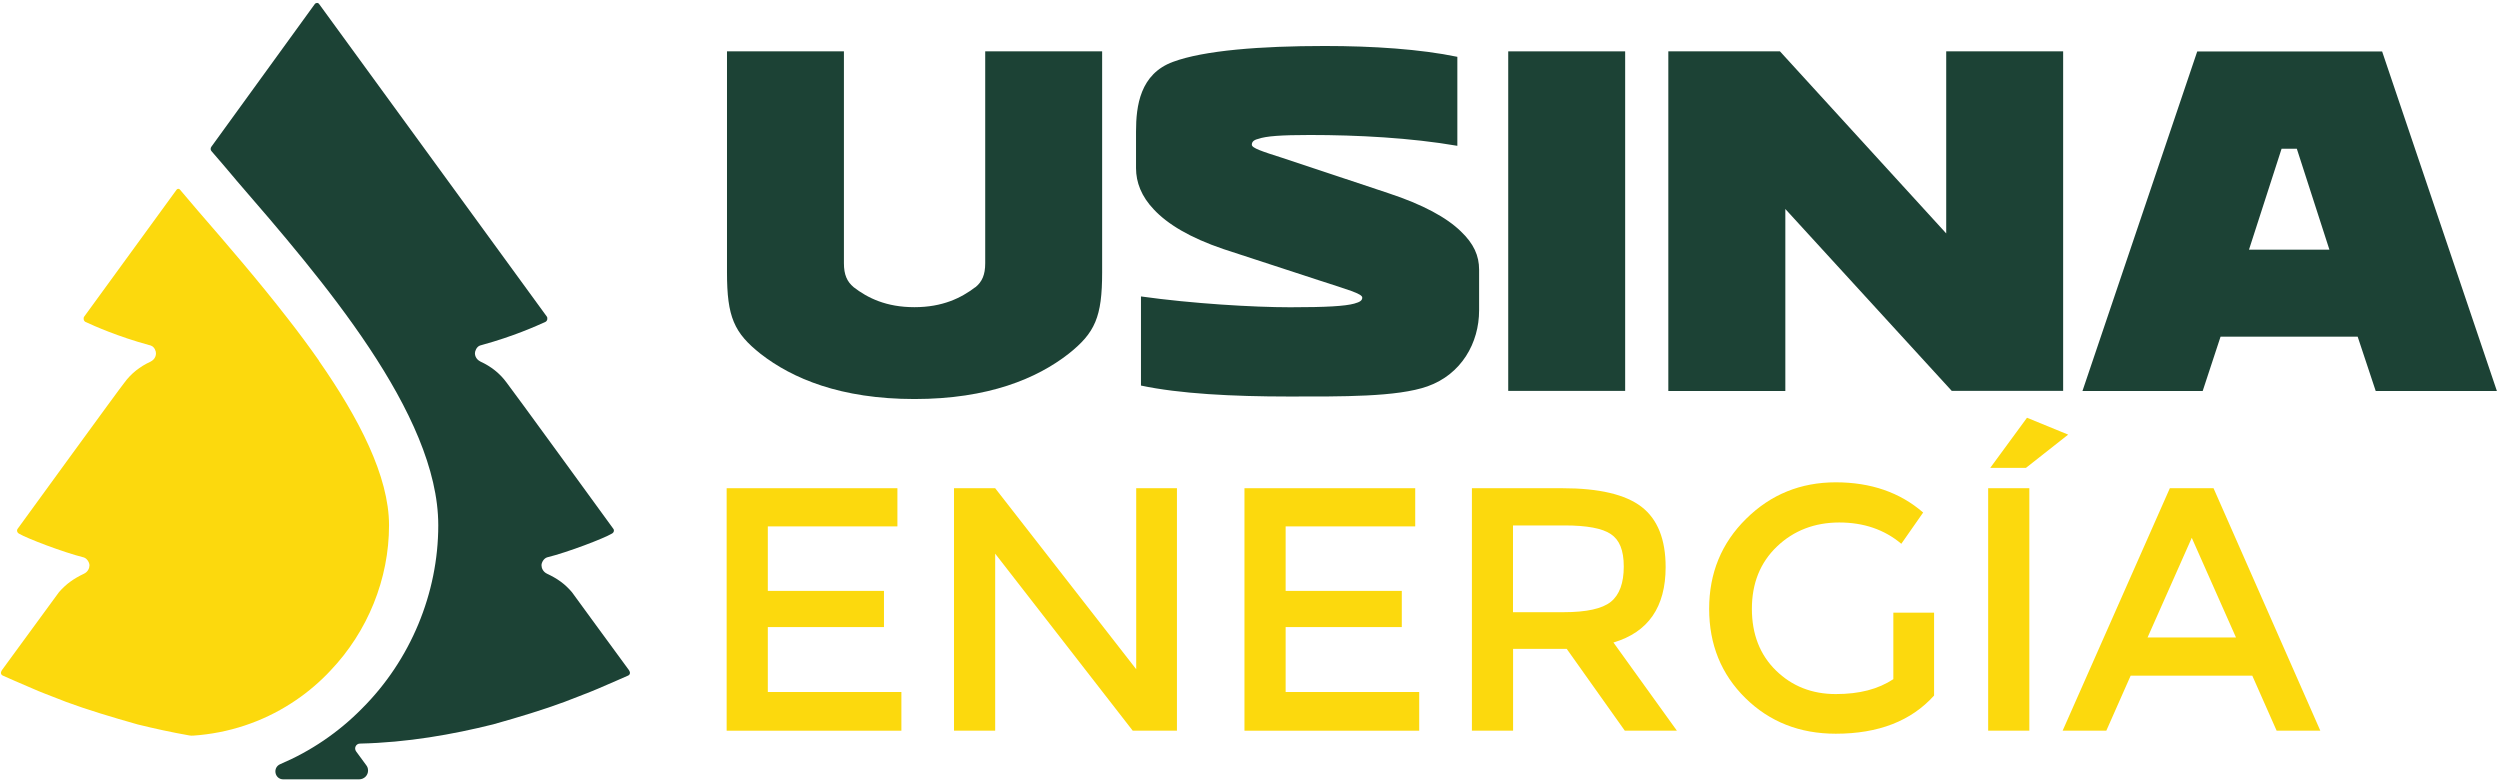
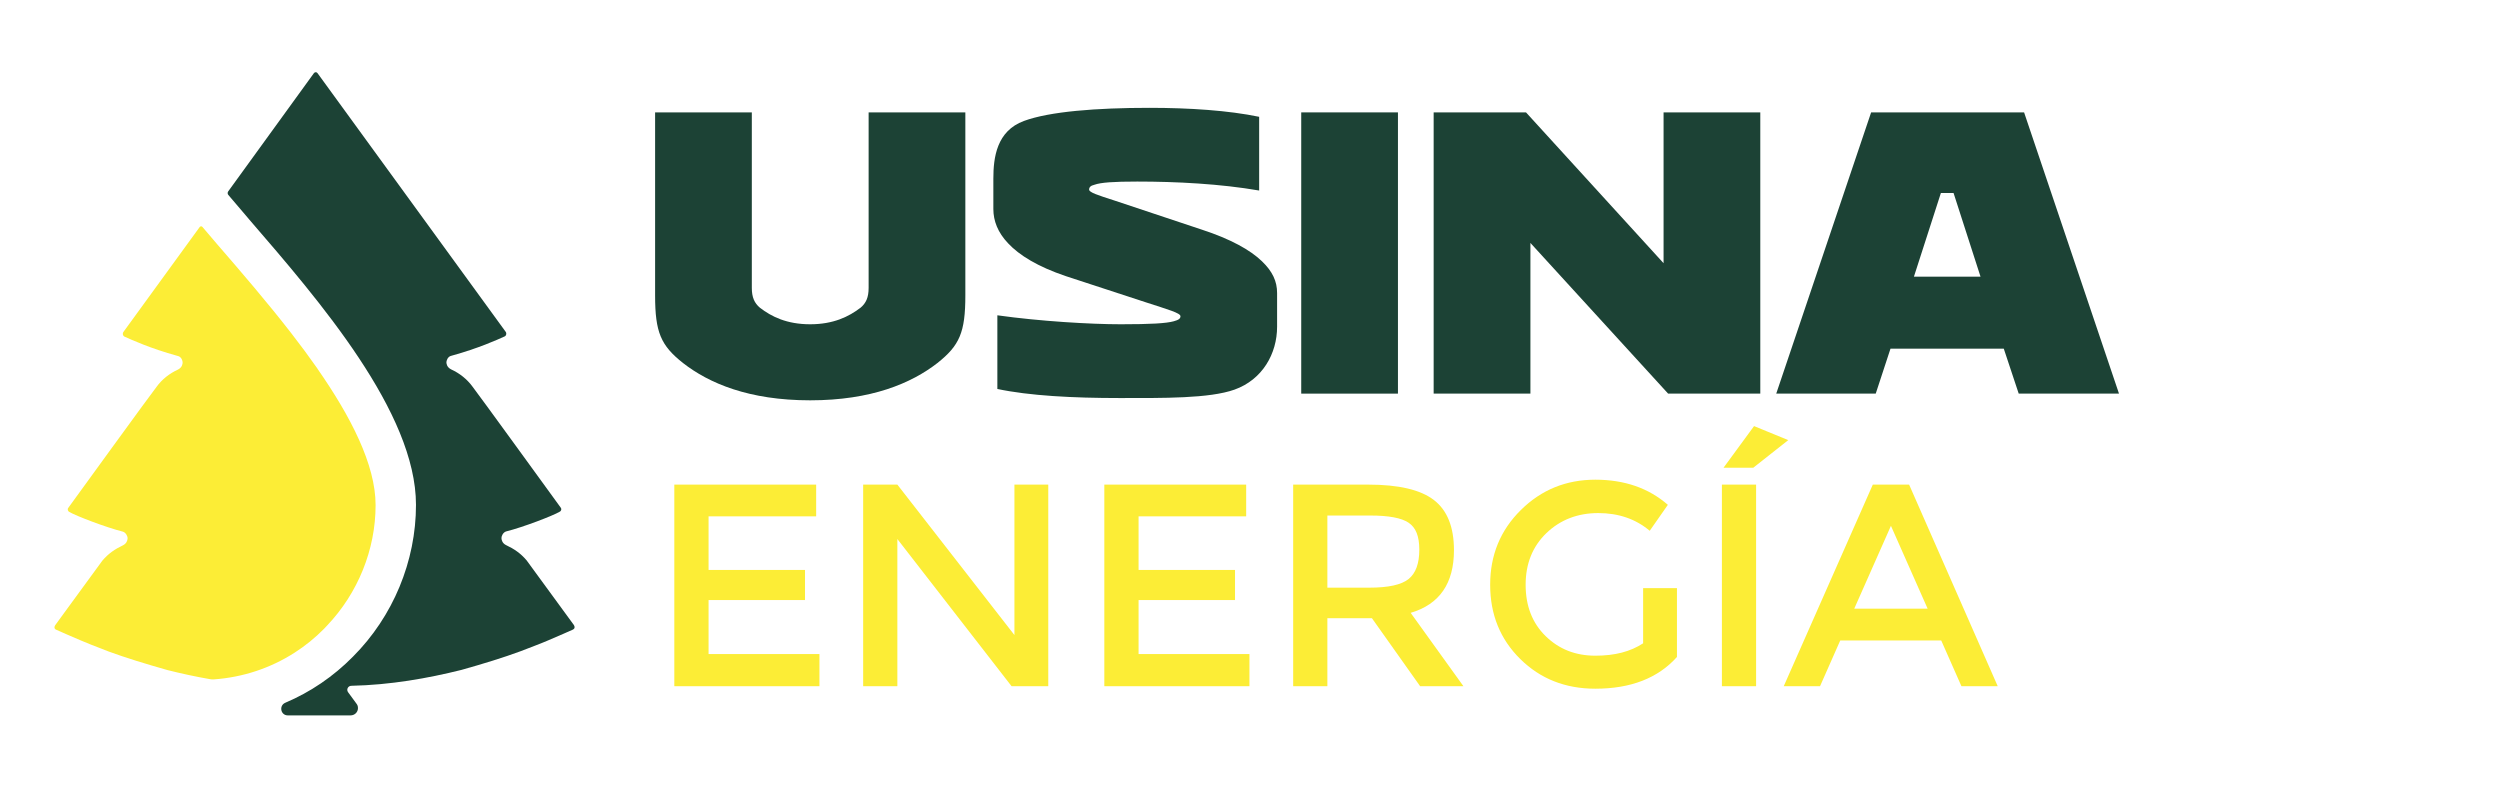
- <svg xmlns="http://www.w3.org/2000/svg" width="586" height="183" viewBox="0 0 586 183" fill="none">
-   <path d="M147.245 158.347C145.864 158.956 143.385 160.052 140.155 161.431C137.96 162.385 135.278 163.339 132.332 164.516C127.537 166.302 121.686 168.087 115.591 169.792C106.082 172.166 95.456 174.053 84.383 174.297C83.449 174.297 82.92 175.352 83.469 176.123L85.866 179.39C86.07 179.674 86.273 180.019 86.273 180.628C86.273 181.724 85.379 182.677 84.16 182.677H66.402C64.371 182.677 63.822 179.897 65.712 179.106C72.823 176.082 79.324 171.699 84.871 166.058C96.228 154.715 102.73 139.07 102.73 123.12C102.73 96.984 75.383 65.369 55.39 42.256L55.228 42.053C53.277 39.719 51.388 37.528 49.58 35.438C49.315 35.154 49.315 34.727 49.539 34.403L73.778 0.961C74.062 0.596 74.57 0.596 74.814 0.961L128.167 74.196C128.411 74.541 128.33 75.17 127.883 75.433C125.77 76.407 120.264 78.863 112.99 80.852C112.746 80.912 112.503 80.993 112.503 80.993C111.67 81.298 111.324 82.353 111.324 82.779C111.324 83.084 111.385 84.139 112.645 84.768C115.042 85.864 117.176 87.507 118.76 89.699C119.228 90.186 143.751 123.932 143.751 123.932C144.035 124.277 143.913 124.845 143.405 125.088C141.638 126.164 133.104 129.451 128.228 130.648C127.436 130.912 126.928 131.866 126.928 132.495C126.928 133.124 127.253 134.017 128.228 134.484C130.565 135.579 132.353 136.797 134.059 138.806C134.059 138.806 144.97 153.761 147.449 157.109C147.774 157.596 147.733 158.124 147.245 158.347Z" fill="#1C4235" />
-   <path d="M74.773 84.546C72.437 81.218 69.978 77.89 67.418 74.623C60.571 65.796 53.196 57.253 46.634 49.684L46.37 49.38C44.927 47.675 43.525 46.032 42.164 44.428C41.961 44.185 41.575 44.205 41.392 44.469L19.733 74.217C19.489 74.562 19.571 75.191 20.018 75.455C22.131 76.429 27.637 78.885 34.91 80.873C35.154 80.914 35.398 81.015 35.398 81.015C36.231 81.32 36.577 82.354 36.556 82.801C36.556 83.105 36.516 84.16 35.256 84.79C32.858 85.885 30.725 87.529 29.14 89.72C28.653 90.207 4.15 123.933 4.15 123.933C3.865 124.278 3.987 124.866 4.495 125.11C6.283 126.185 14.796 129.452 19.672 130.67C20.444 130.934 20.973 131.887 20.973 132.517C20.973 133.146 20.627 134.038 19.672 134.485C17.336 135.601 15.548 136.818 13.821 138.807C13.821 138.807 6.974 148.162 2.89 153.742C1.834 155.203 0.96 156.4 0.432 157.111C0.107 157.598 0.147 158.105 0.635 158.348C2.017 158.977 4.495 160.053 7.726 161.433C9.432 162.204 11.444 162.934 13.658 163.807C14.268 164.05 14.898 164.294 15.528 164.537C20.343 166.323 26.174 168.089 32.289 169.813C36.17 170.767 40.234 171.66 44.399 172.391C44.683 172.431 44.988 172.451 45.272 172.431C53.582 171.863 61.445 169.245 68.272 164.842C71.258 162.934 74.082 160.641 76.622 158.064C76.907 157.78 77.191 157.496 77.435 157.212C86.192 148.04 91.19 135.702 91.19 123.121C91.19 111.656 84.14 98.04 74.733 84.546H74.773Z" fill="#FCD90D" />
-   <path d="M228.657 67.315C230.222 66.016 230.933 64.393 230.933 61.714V12.039H258.341V63.865C258.341 74.295 256.695 78.009 250.438 82.96C243.062 88.703 231.705 93.532 214.354 93.532C197.003 93.532 185.706 88.703 178.311 82.96C172.053 78.009 170.407 74.295 170.407 63.865V12.039H197.815V61.714C197.815 64.393 198.547 66.016 200.091 67.315C203.382 69.851 207.73 72.002 214.334 72.002C220.937 72.002 225.285 69.851 228.617 67.315H228.657Z" fill="#1C4235" />
-   <path d="M267.443 90.347V69.486C279.451 71.171 293.856 72.023 302.41 72.023C310.963 72.023 315.271 71.759 317.424 71.171C318.846 70.785 319.314 70.4 319.314 69.75C319.314 68.837 315.778 67.863 309.5 65.814L286.785 58.387C278.882 55.708 273.66 52.522 270.471 49.113C267.545 46.049 266.285 42.741 266.285 39.413V30.83C266.285 24.844 267.22 17.336 274.961 14.495C282.194 11.816 295.461 10.781 310.516 10.781C321.833 10.781 332.906 11.512 341.602 13.318V34.178C330.651 32.291 318.156 31.642 307.062 31.642C300.276 31.642 296.741 31.905 294.933 32.555C293.815 32.819 293.429 33.285 293.429 33.935C293.429 34.706 295.847 35.497 300.561 36.999L325.429 45.278C333.577 47.956 339.083 51 342.394 54.206C345.462 57.128 346.702 59.929 346.702 63.216V72.753C346.702 80.383 342.557 87.729 334.633 90.55C327.502 93.086 314.458 92.944 302.105 92.944C288.838 92.944 276.464 92.295 267.403 90.367L267.443 90.347Z" fill="#1C4235" />
-   <path d="M353.528 91.645V12.039H380.937V91.625H353.528V91.645Z" fill="#1C4235" />
-   <path d="M418.463 91.645H391.055V12.039H417.224L456.192 54.713V12.039H483.601V91.625H457.493L418.483 48.991V91.625L418.463 91.645Z" fill="#1C4235" />
-   <path d="M552.599 78.921H520.497L516.312 91.644H488.131L515.032 12.059H558.369L585.269 91.644H556.865L552.639 78.921H552.599ZM527.141 58.528H546.016L538.376 34.867H534.801L527.161 58.528H527.141Z" fill="#1C4235" />
-   <path d="M210.352 114.438V123.386H179.977V138.504H207.202V146.986H179.977V162.205H211.286V171.276H170.326V114.438H210.352Z" fill="#FCD90D" />
-   <path d="M266.326 114.438H275.875V171.276H265.513L233.269 129.778V171.276H223.619V114.438H233.269L266.326 156.868V114.438Z" fill="#FCD90D" />
-   <path d="M331.728 114.438V123.386H301.353V138.504H328.579V146.986H301.353V162.205H332.663V171.276H291.703V114.438H331.728Z" fill="#FCD90D" />
-   <path d="M378.174 150.578L393.066 171.276H380.856L367.243 152.1H354.666V171.276H345.016V114.438H366.207C374.821 114.438 380.998 115.899 384.777 118.8C388.536 121.702 390.425 126.41 390.425 132.924C390.425 142.299 386.341 148.183 378.214 150.598L378.174 150.578ZM366.532 143.496C371.875 143.496 375.573 142.684 377.584 141.061C379.596 139.437 380.612 136.678 380.612 132.802C380.612 128.926 379.596 126.552 377.584 125.192C375.573 123.833 371.957 123.163 366.755 123.163H354.646V143.496H366.511H366.532Z" fill="#FCD90D" />
-   <path d="M443.799 143.615H453.348V163.034C447.984 169 440.304 171.983 430.308 171.983C421.856 171.983 414.786 169.203 409.117 163.623C403.449 158.042 400.625 151.062 400.625 142.701C400.625 134.341 403.51 127.3 409.3 121.598C415.07 115.896 422.08 113.055 430.308 113.055C438.537 113.055 445.364 115.429 450.788 120.137L445.668 127.462C441.706 124.134 436.871 122.47 431.121 122.47C425.371 122.47 420.434 124.357 416.513 128.111C412.591 131.865 410.641 136.736 410.641 142.701C410.641 148.667 412.531 153.497 416.289 157.17C420.048 160.843 424.721 162.689 430.308 162.689C435.896 162.689 440.244 161.533 443.799 159.199V143.615Z" fill="#FCD90D" />
-   <path d="M466.026 114.436H475.677V171.274H466.026V114.436ZM474.885 109.667H466.514L475.129 97.918L484.779 101.875L474.885 109.667Z" fill="#FCD90D" />
-   <path d="M499.428 158.37L493.719 171.276H483.479L508.612 114.438H518.852L543.883 171.276H533.643L527.934 158.37H499.428ZM524.114 149.421L513.752 126.065L503.39 149.421H524.114Z" fill="#FCD90D" />
+ <svg xmlns="http://www.w3.org/2000/svg" id="Capa_1" data-name="Capa 1" viewBox="0 0 549 173">
+   <defs>
+     <style>
+       .cls-1 {
+         fill: #fced36;
+       }
+ 
+       .cls-2 {
+         fill: #1c4235;
+       }
+     </style>
+   </defs>
+   <g>
+     <path class="cls-2" d="M125.88,138.23c-1.06.47-2.99,1.33-5.49,2.39-1.7.74-3.77,1.49-6.07,2.39-3.72,1.38-8.24,2.77-12.98,4.1-7.37,1.84-15.61,3.31-24.19,3.49-.73.01-1.14.82-.71,1.41l1.86,2.54c.16.22.31.48.31.95,0,.86-.69,1.6-1.64,1.6h-13.77c-1.58,0-2-2.16-.54-2.78,5.51-2.34,10.55-5.75,14.85-10.12,8.8-8.8,13.84-20.95,13.84-33.33,0-20.28-21.2-44.82-36.69-62.75l-.13-.16c-1.51-1.8-2.97-3.51-4.38-5.14-.2-.23-.21-.56-.03-.8l18.81-25.95c.22-.29.62-.28.8,0l41.35,56.84c.18.27.13.75-.22.95-1.64.75-5.91,2.66-11.54,4.21-.19.05-.38.11-.38.11-.65.23-.91,1.05-.91,1.38.01.23.05,1.05,1.02,1.55,1.86.85,3.5,2.13,4.74,3.83.36.37,19.36,26.56,19.36,26.56.22.27.12.71-.27.89-1.38.83-7.98,3.38-11.76,4.32-.62.21-1,.94-1,1.44s.25,1.18,1,1.55c1.81.85,3.19,1.8,4.52,3.35,0,0,8.46,11.6,10.38,14.2.25.37.22.79-.16.97Z" />
+     <path class="cls-1" d="M69.72,80.96c-1.81-2.59-3.72-5.16-5.69-7.7-5.31-6.85-11.02-13.48-16.1-19.35l-.21-.24c-1.11-1.32-2.2-2.6-3.27-3.84-.16-.19-.45-.17-.6.03l-16.78,23.08c-.18.27-.13.75.22.96,1.64.75,5.9,2.66,11.54,4.21.19.04.38.11.38.11.65.23.91,1.04.89,1.38,0,.23-.04,1.05-1,1.55-1.86.85-3.52,2.13-4.74,3.83-.38.37-19.37,26.55-19.37,26.55-.22.27-.12.73.27.91,1.38.83,7.98,3.37,11.76,4.32.6.21,1,.94,1,1.44s-.27,1.18-1,1.54c-1.81.86-3.2,1.81-4.53,3.36,0,0-5.31,7.26-8.47,11.59-.82,1.14-1.5,2.07-1.9,2.61-.25.37-.22.77.16.96,1.06.48,2.99,1.33,5.49,2.39,1.33.59,2.89,1.17,4.61,1.84.47.18.96.37,1.45.57,3.74,1.38,8.26,2.76,12.99,4.1,3,.75,6.15,1.44,9.39,2,.22.04.45.05.68.04,6.44-.45,12.53-2.48,17.83-5.89,2.32-1.49,4.5-3.25,6.47-5.26.22-.22.43-.44.63-.67,6.78-7.12,10.66-16.69,10.66-26.45,0-8.9-5.46-19.46-12.75-29.93Z" />
+   </g>
+   <g>
+     <path class="cls-1" d="M179.23,106.42v6.97h-23.63v11.77h21.18v6.61h-21.18v11.86h24.35v7.06h-31.87v-44.27h31.14Z" />
+     <path class="cls-1" d="M222.78,106.42h7.42v44.27h-8.06l-25.08-32.32v32.32h-7.51v-44.27h7.51l25.71,33.04v-33.04Z" />
+     <path class="cls-1" d="M273.66,106.42v6.97h-23.63v11.77h21.18v6.61h-21.18v11.86h24.35v7.06h-31.87v-44.27h31.14Z" />
+     <path class="cls-1" d="M309.78,134.58l11.59,16.11h-9.51l-10.59-14.94h-9.78v14.94h-7.51v-44.27h16.48c6.7,0,11.51,1.13,14.44,3.4,2.93,2.26,4.39,5.93,4.39,11,0,7.3-3.17,11.89-9.51,13.76ZM300.73,129.05c4.16,0,7.03-.63,8.6-1.9,1.57-1.27,2.35-3.41,2.35-6.43s-.78-4.87-2.35-5.93c-1.57-1.06-4.38-1.58-8.42-1.58h-9.42v15.84h9.23Z" />
+     <path class="cls-1" d="M360.84,129.15h7.42v15.12c-4.17,4.65-10.14,6.97-17.93,6.97-6.58,0-12.07-2.17-16.48-6.52-4.41-4.35-6.61-9.78-6.61-16.3s2.25-12,6.75-16.43c4.49-4.44,9.94-6.65,16.34-6.65s11.71,1.84,15.93,5.52l-3.98,5.7c-3.08-2.59-6.85-3.89-11.32-3.89s-8.31,1.46-11.36,4.39c-3.05,2.93-4.57,6.72-4.57,11.36s1.46,8.41,4.39,11.27c2.93,2.87,6.56,4.3,10.91,4.3s7.73-.91,10.5-2.72v-12.13Z" />
+     <path class="cls-1" d="M378.13,106.42h7.51v44.27h-7.51v-44.27ZM385.01,102.71h-6.52l6.7-9.14,7.51,3.08-7.69,6.07Z" />
+     <path class="cls-1" d="M404.12,140.64l-4.44,10.05h-7.97l19.56-44.27h7.97l19.46,44.27h-7.97l-4.44-10.05h-22.18ZM423.31,133.67l-8.06-18.2-8.06,18.2h16.11Z" />
+   </g>
+   <g>
+     <path class="cls-2" d="M188.98,67.57c1.21-1.01,1.77-2.27,1.77-4.35V24.68h21.24v40.21c0,8.1-1.27,10.97-6.12,14.82-5.72,4.45-14.52,8.2-27.96,8.2s-22.21-3.74-27.93-8.2c-4.85-3.84-6.12-6.72-6.12-14.82V24.68h21.24v38.54c0,2.07.57,3.34,1.77,4.35,2.55,1.97,5.92,3.64,11.04,3.64s8.49-1.67,11.07-3.64Z" />
+     <path class="cls-2" d="M219.02,85.43v-16.19c9.3,1.31,20.48,1.97,27.1,1.97s9.97-.2,11.64-.66c1.11-.3,1.47-.6,1.47-1.11,0-.7-2.75-1.47-7.6-3.05l-17.6-5.76c-6.12-2.07-10.17-4.55-12.65-7.2-2.27-2.38-3.24-4.95-3.24-7.53v-6.66c0-4.65.72-10.47,6.72-12.68,5.61-2.07,15.89-2.88,27.56-2.88,8.76,0,17.36.57,24.09,1.97v16.19c-8.49-1.47-18.16-1.97-26.77-1.97-5.25,0-8,.2-9.4.7-.87.2-1.17.57-1.17,1.07,0,.6,1.87,1.21,5.52,2.38l19.27,6.42c6.32,2.07,10.58,4.45,13.15,6.92,2.37,2.27,3.34,4.45,3.34,6.99v7.4c0,5.92-3.22,11.62-9.35,13.81-5.53,1.97-15.64,1.85-25.21,1.85-10.27,0-19.87-.5-26.9-2h0Z" />
+     <path class="cls-2" d="M285.75,86.44V24.68h21.24v61.76h-21.24Z" />
+     <path class="cls-2" d="M336.07,86.44h-21.24V24.68h20.28l30.21,33.12V24.68h21.24v61.76h-20.24l-30.24-33.09v33.09h-.01Z" />
+     <path class="cls-2" d="M440.04,76.57h-24.89l-3.24,9.87h-21.85l20.84-61.76h33.59l20.84,61.76h-22.02l-3.28-9.87ZM420.3,60.75h14.62l-5.92-18.37h-2.78l-5.92,18.37h-.01Z" />
+   </g>
</svg>
